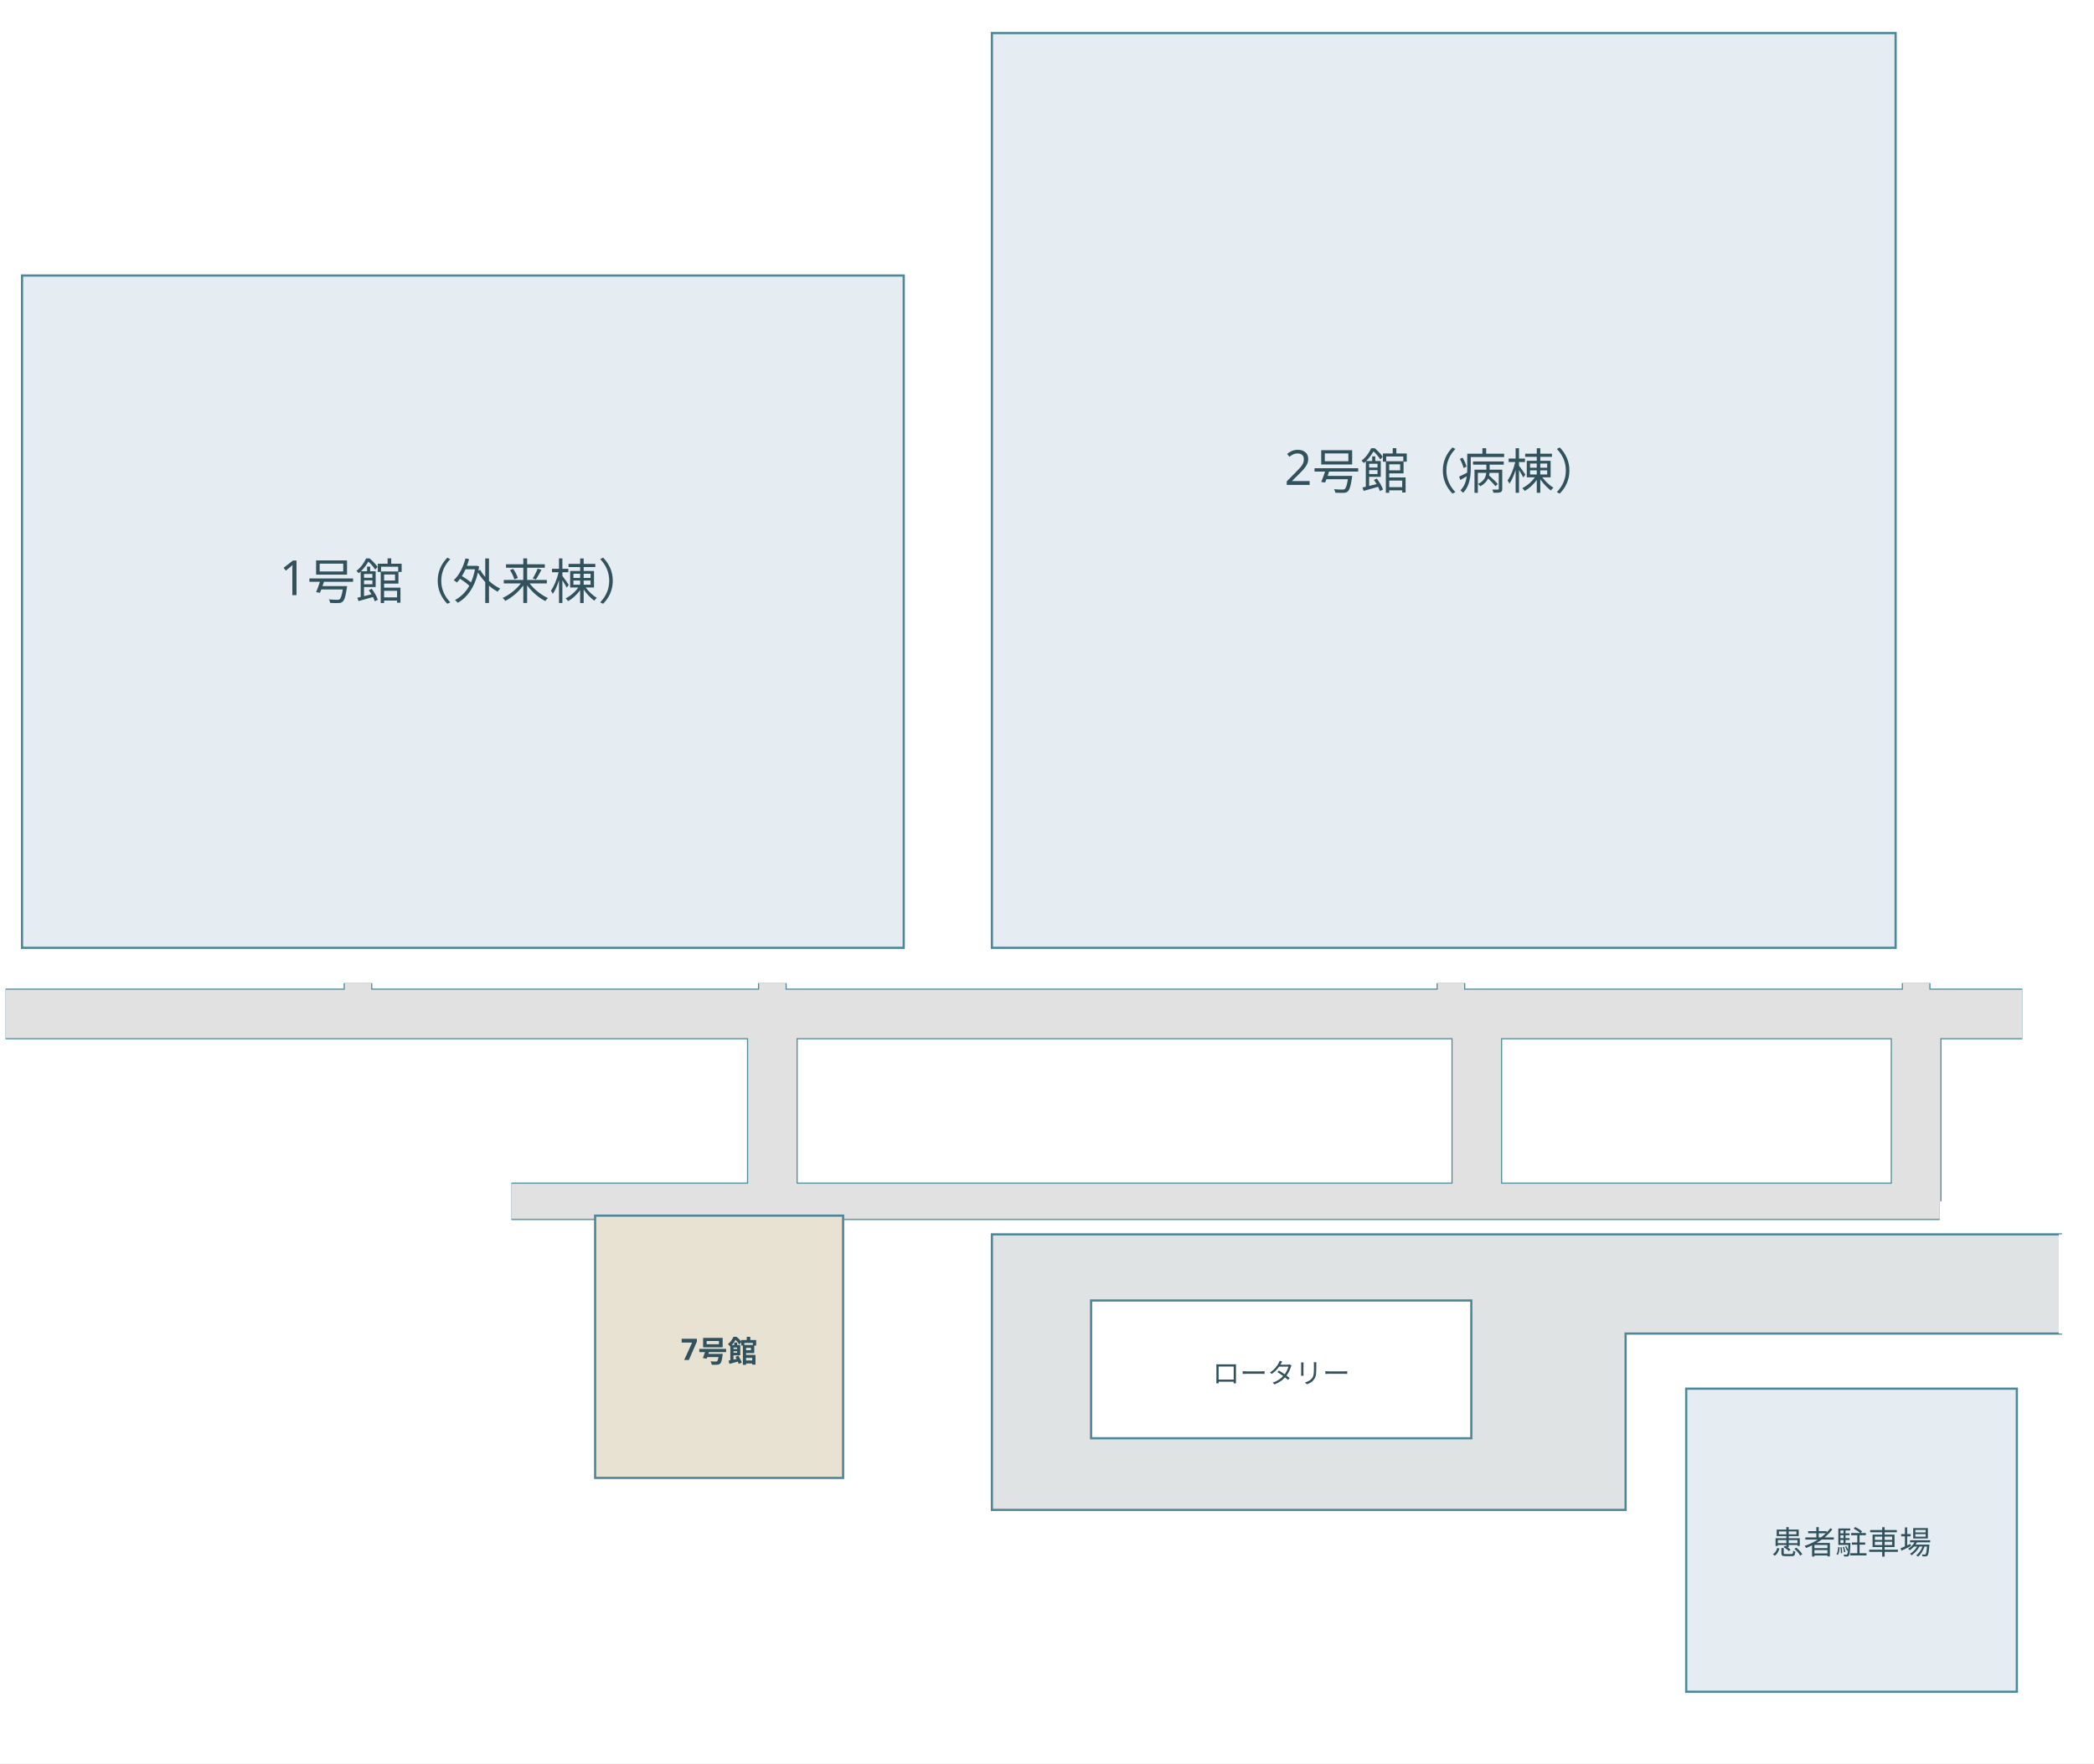
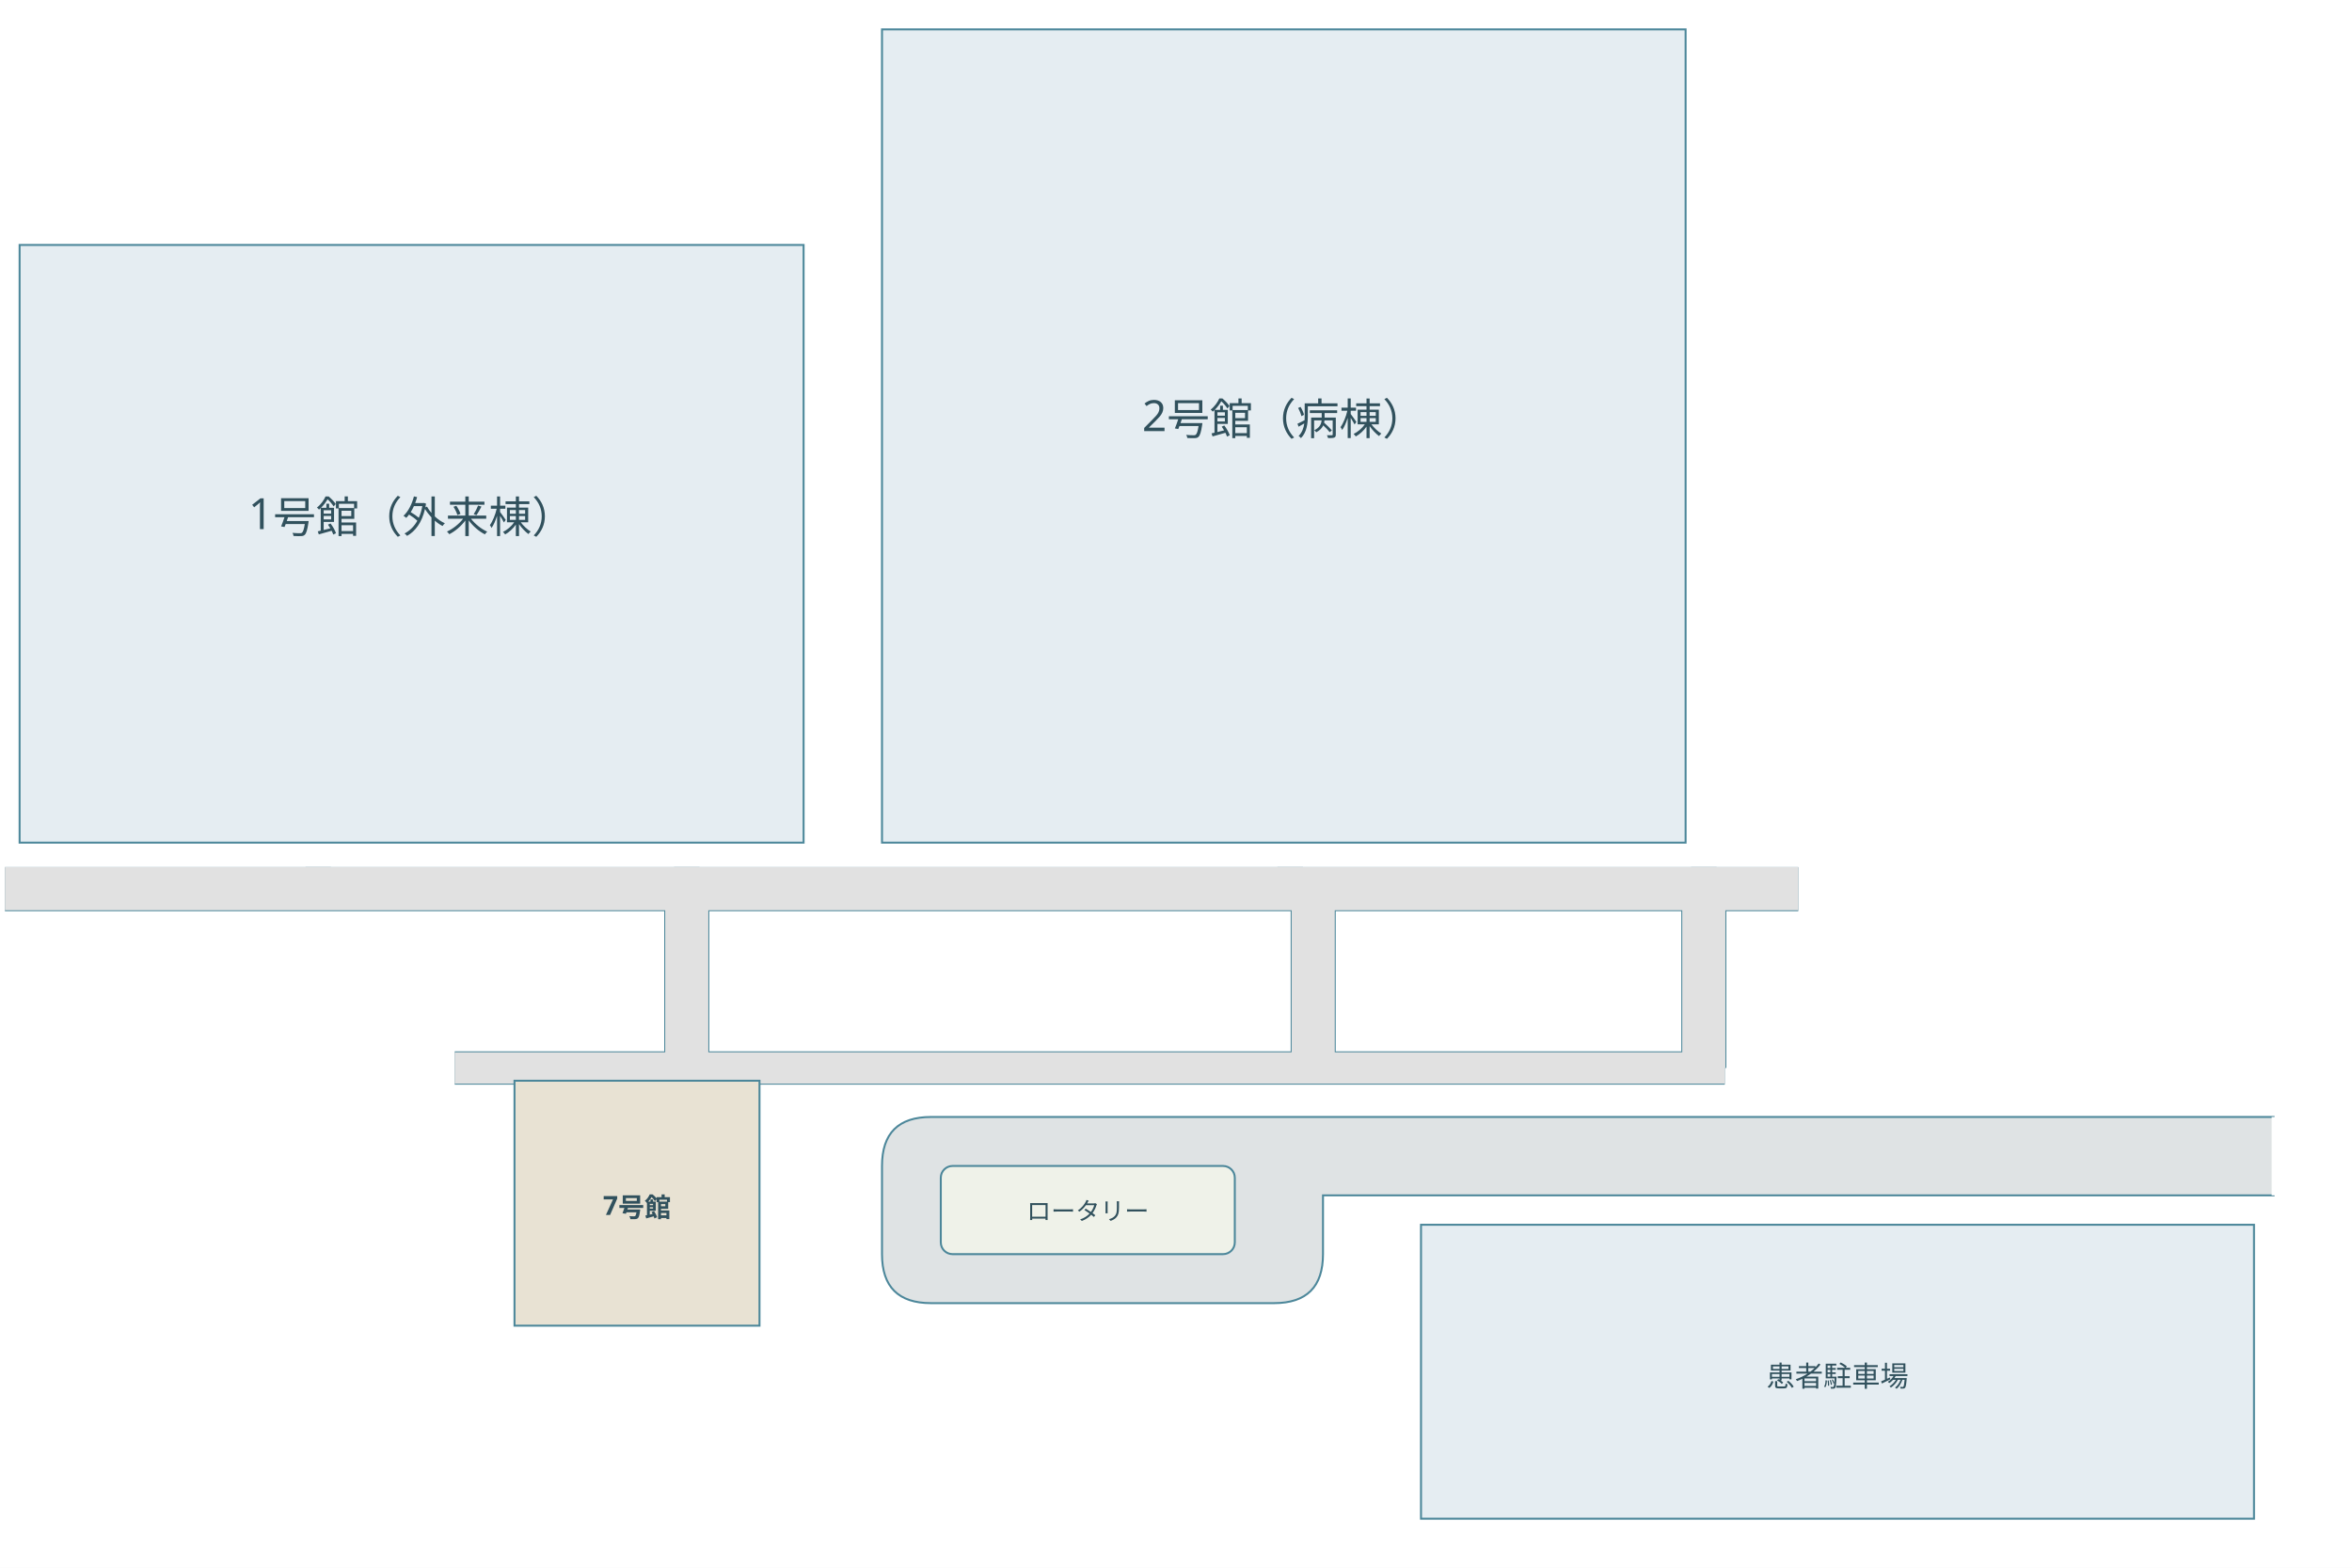
- <svg xmlns="http://www.w3.org/2000/svg" viewBox="0 0 1900 1600">
-   <rect width="1900" height="1600" fill="white" />
+ <svg xmlns="http://www.w3.org/2000/svg" viewBox="0 0 2400 1600">
+   <rect width="2400" height="1600" fill="white" />
  <g fill="#e5edf2" stroke="#4c879a" stroke-width="2">
    <rect x="20" y="250" width="800" height="610" />
    <rect x="900" y="30" width="820" height="830" />
  </g>
  <g font-family="sans-serif" text-anchor="middle" fill="#31515d" font-size="44">
    <text x="420" y="540">1号館（外来棟）</text>
    <text x="1310" y="440">2号館（病棟）</text>
  </g>
  <g id="campus-extension">
    <defs>
      <clipPath id="outdoor-only">
-         <rect x="0" y="892" width="1900" height="708" />
+         <rect x="0" y="885" width="2400" height="715" />
      </clipPath>
    </defs>
    <g clip-path="url(#outdoor-only)">
-       <rect x="0" y="892" width="1900" height="708" fill="white" />
-       <path d="M5 920L1835 920" fill="none" stroke="#4c879a" stroke-width="46" stroke-linejoin="miter" stroke-linecap="butt" />
+       <rect x="0" y="892" width="2400" height="708" fill="white" />
+       <path d="M5 907L1835 907" fill="none" stroke="#4c879a" stroke-width="46" stroke-linejoin="miter" stroke-linecap="butt" />
      <path d="M464 1090L1760 1090" fill="none" stroke="#4c879a" stroke-width="34" stroke-linejoin="miter" stroke-linecap="butt" />
-       <path d="M324.8 856.5L324.8 920" fill="none" stroke="#4c879a" stroke-width="26" stroke-linejoin="miter" stroke-linecap="butt" />
+       <path d="M324.8 856.5L324.8 907" fill="none" stroke="#4c879a" stroke-width="26" stroke-linejoin="miter" stroke-linecap="butt" />
      <path d="M700.8 856.1L700.8 1090" fill="none" stroke="#4c879a" stroke-width="26" stroke-linejoin="miter" stroke-linecap="butt" />
-       <path d="M1316.5 857.2L1316.5 920" fill="none" stroke="#4c879a" stroke-width="26" stroke-linejoin="miter" stroke-linecap="butt" />
-       <path d="M1340 920L1340 1090" fill="none" stroke="#4c879a" stroke-width="26" stroke-linejoin="miter" stroke-linecap="butt" />
+       <path d="M1316.5 857.2L1316.5 907" fill="none" stroke="#4c879a" stroke-width="26" stroke-linejoin="miter" stroke-linecap="butt" />
+       <path d="M1340 907L1340 1090" fill="none" stroke="#4c879a" stroke-width="26" stroke-linejoin="miter" stroke-linecap="butt" />
      <path d="M1738.6 846.1L1738.6 1090" fill="none" stroke="#4c879a" stroke-width="26" stroke-linejoin="miter" stroke-linecap="butt" />
      <path d="M650 1090L650 1103" fill="none" stroke="#4c879a" stroke-width="26" stroke-linejoin="miter" stroke-linecap="butt" />
-       <path d="M700.8 920L700.8 1090" fill="none" stroke="#4c879a" stroke-width="46" stroke-linejoin="miter" stroke-linecap="butt" />
-       <path d="M1340 920L1340 1090" fill="none" stroke="#4c879a" stroke-width="46" stroke-linejoin="miter" stroke-linecap="butt" />
-       <path d="M1738.6 920L1738.6 1090" fill="none" stroke="#4c879a" stroke-width="46" stroke-linejoin="miter" stroke-linecap="butt" />
-       <path d="M5 920L1835 920" fill="none" stroke="#e1e1e1" stroke-width="44" stroke-linejoin="miter" stroke-linecap="butt" />
+       <path d="M700.8 907L700.8 1090" fill="none" stroke="#4c879a" stroke-width="46" stroke-linejoin="miter" stroke-linecap="butt" />
+       <path d="M1340 907L1340 1090" fill="none" stroke="#4c879a" stroke-width="46" stroke-linejoin="miter" stroke-linecap="butt" />
+       <path d="M1738.6 907L1738.6 1090" fill="none" stroke="#4c879a" stroke-width="46" stroke-linejoin="miter" stroke-linecap="butt" />
+       <path d="M5 907L1835 907" fill="none" stroke="#e1e1e1" stroke-width="44" stroke-linejoin="miter" stroke-linecap="butt" />
      <path d="M464 1090L1760 1090" fill="none" stroke="#e1e1e1" stroke-width="32" stroke-linejoin="miter" stroke-linecap="butt" />
-       <path d="M324.8 856.5L324.8 920" fill="none" stroke="#e1e1e1" stroke-width="24" stroke-linejoin="miter" stroke-linecap="butt" />
+       <path d="M324.8 856.5L324.8 907" fill="none" stroke="#e1e1e1" stroke-width="24" stroke-linejoin="miter" stroke-linecap="butt" />
      <path d="M700.8 856.1L700.8 1090" fill="none" stroke="#e1e1e1" stroke-width="24" stroke-linejoin="miter" stroke-linecap="butt" />
-       <path d="M1316.5 857.2L1316.5 920" fill="none" stroke="#e1e1e1" stroke-width="24" stroke-linejoin="miter" stroke-linecap="butt" />
-       <path d="M1340 920L1340 1090" fill="none" stroke="#e1e1e1" stroke-width="24" stroke-linejoin="miter" stroke-linecap="butt" />
+       <path d="M1316.5 857.2L1316.5 907" fill="none" stroke="#e1e1e1" stroke-width="24" stroke-linejoin="miter" stroke-linecap="butt" />
+       <path d="M1340 907L1340 1090" fill="none" stroke="#e1e1e1" stroke-width="24" stroke-linejoin="miter" stroke-linecap="butt" />
      <path d="M1738.6 846.1L1738.6 1090" fill="none" stroke="#e1e1e1" stroke-width="24" stroke-linejoin="miter" stroke-linecap="butt" />
      <path d="M650 1090L650 1103" fill="none" stroke="#e1e1e1" stroke-width="24" stroke-linejoin="miter" stroke-linecap="butt" />
-       <path d="M700.8 920L700.8 1090" fill="none" stroke="#e1e1e1" stroke-width="44" stroke-linejoin="miter" stroke-linecap="butt" />
-       <path d="M1340 920L1340 1090" fill="none" stroke="#e1e1e1" stroke-width="44" stroke-linejoin="miter" stroke-linecap="butt" />
-       <path d="M1738.6 920L1738.6 1090" fill="none" stroke="#e1e1e1" stroke-width="44" stroke-linejoin="miter" stroke-linecap="butt" />
-       <path d="M900 1120L1870 1120L1870 1210L1475 1210L1475 1370L900 1370ZM990 1180h345v125h-345Z" fill="#dfe3e4" fill-rule="evenodd" stroke="#4c879a" stroke-width="2" />
-       <path d="M1870 1120V1210" stroke="white" stroke-width="4" />
-       <rect x="540" y="1103" width="225" height="238" fill="#e8e2d3" stroke="#4c879a" stroke-width="2" />
-       <rect x="1530" y="1260" width="300" height="275" fill="#e5edf2" stroke="#4c879a" stroke-width="2" />
+       <path d="M700.8 907L700.8 1090" fill="none" stroke="#e1e1e1" stroke-width="44" stroke-linejoin="miter" stroke-linecap="butt" />
+       <path d="M1340 907L1340 1090" fill="none" stroke="#e1e1e1" stroke-width="44" stroke-linejoin="miter" stroke-linecap="butt" />
+       <path d="M1738.6 907L1738.6 1090" fill="none" stroke="#e1e1e1" stroke-width="44" stroke-linejoin="miter" stroke-linecap="butt" />
+       <path d="M950 1140H2320V1220H1350V1280Q1350 1330 1300 1330H950Q900 1330 900 1280V1190Q900 1140 950 1140Z" fill="#dfe3e4" stroke="#4c879a" stroke-width="2" />
+       <rect x="960" y="1190" width="300" height="90" rx="12" fill="#eff2e9" stroke="#4c879a" stroke-width="2" />
+       <path d="M2320 1140V1220" stroke="white" stroke-width="4" />
+       <rect x="525" y="1103" width="250" height="250" fill="#e8e2d3" stroke="#4c879a" stroke-width="2" />
+       <rect x="1450" y="1250" width="850" height="300" fill="#e5edf2" stroke="#4c879a" stroke-width="2" />
      <g font-family="sans-serif" text-anchor="middle" fill="#31515d">
-         <text x="652.5" y="1234" font-size="27" font-weight="700">7号館</text>
-         <text x="1680" y="1410" font-size="29">患者駐車場</text>
-         <text x="1162.5" y="1255" font-size="25">ロータリー</text>
+         <text x="650" y="1240" font-size="27" font-weight="700">7号館</text>
+         <text x="1875" y="1415" font-size="29">患者駐車場</text>
+         <text x="1110" y="1245" font-size="25">ロータリー</text>
      </g>
    </g>
  </g>
</svg>
